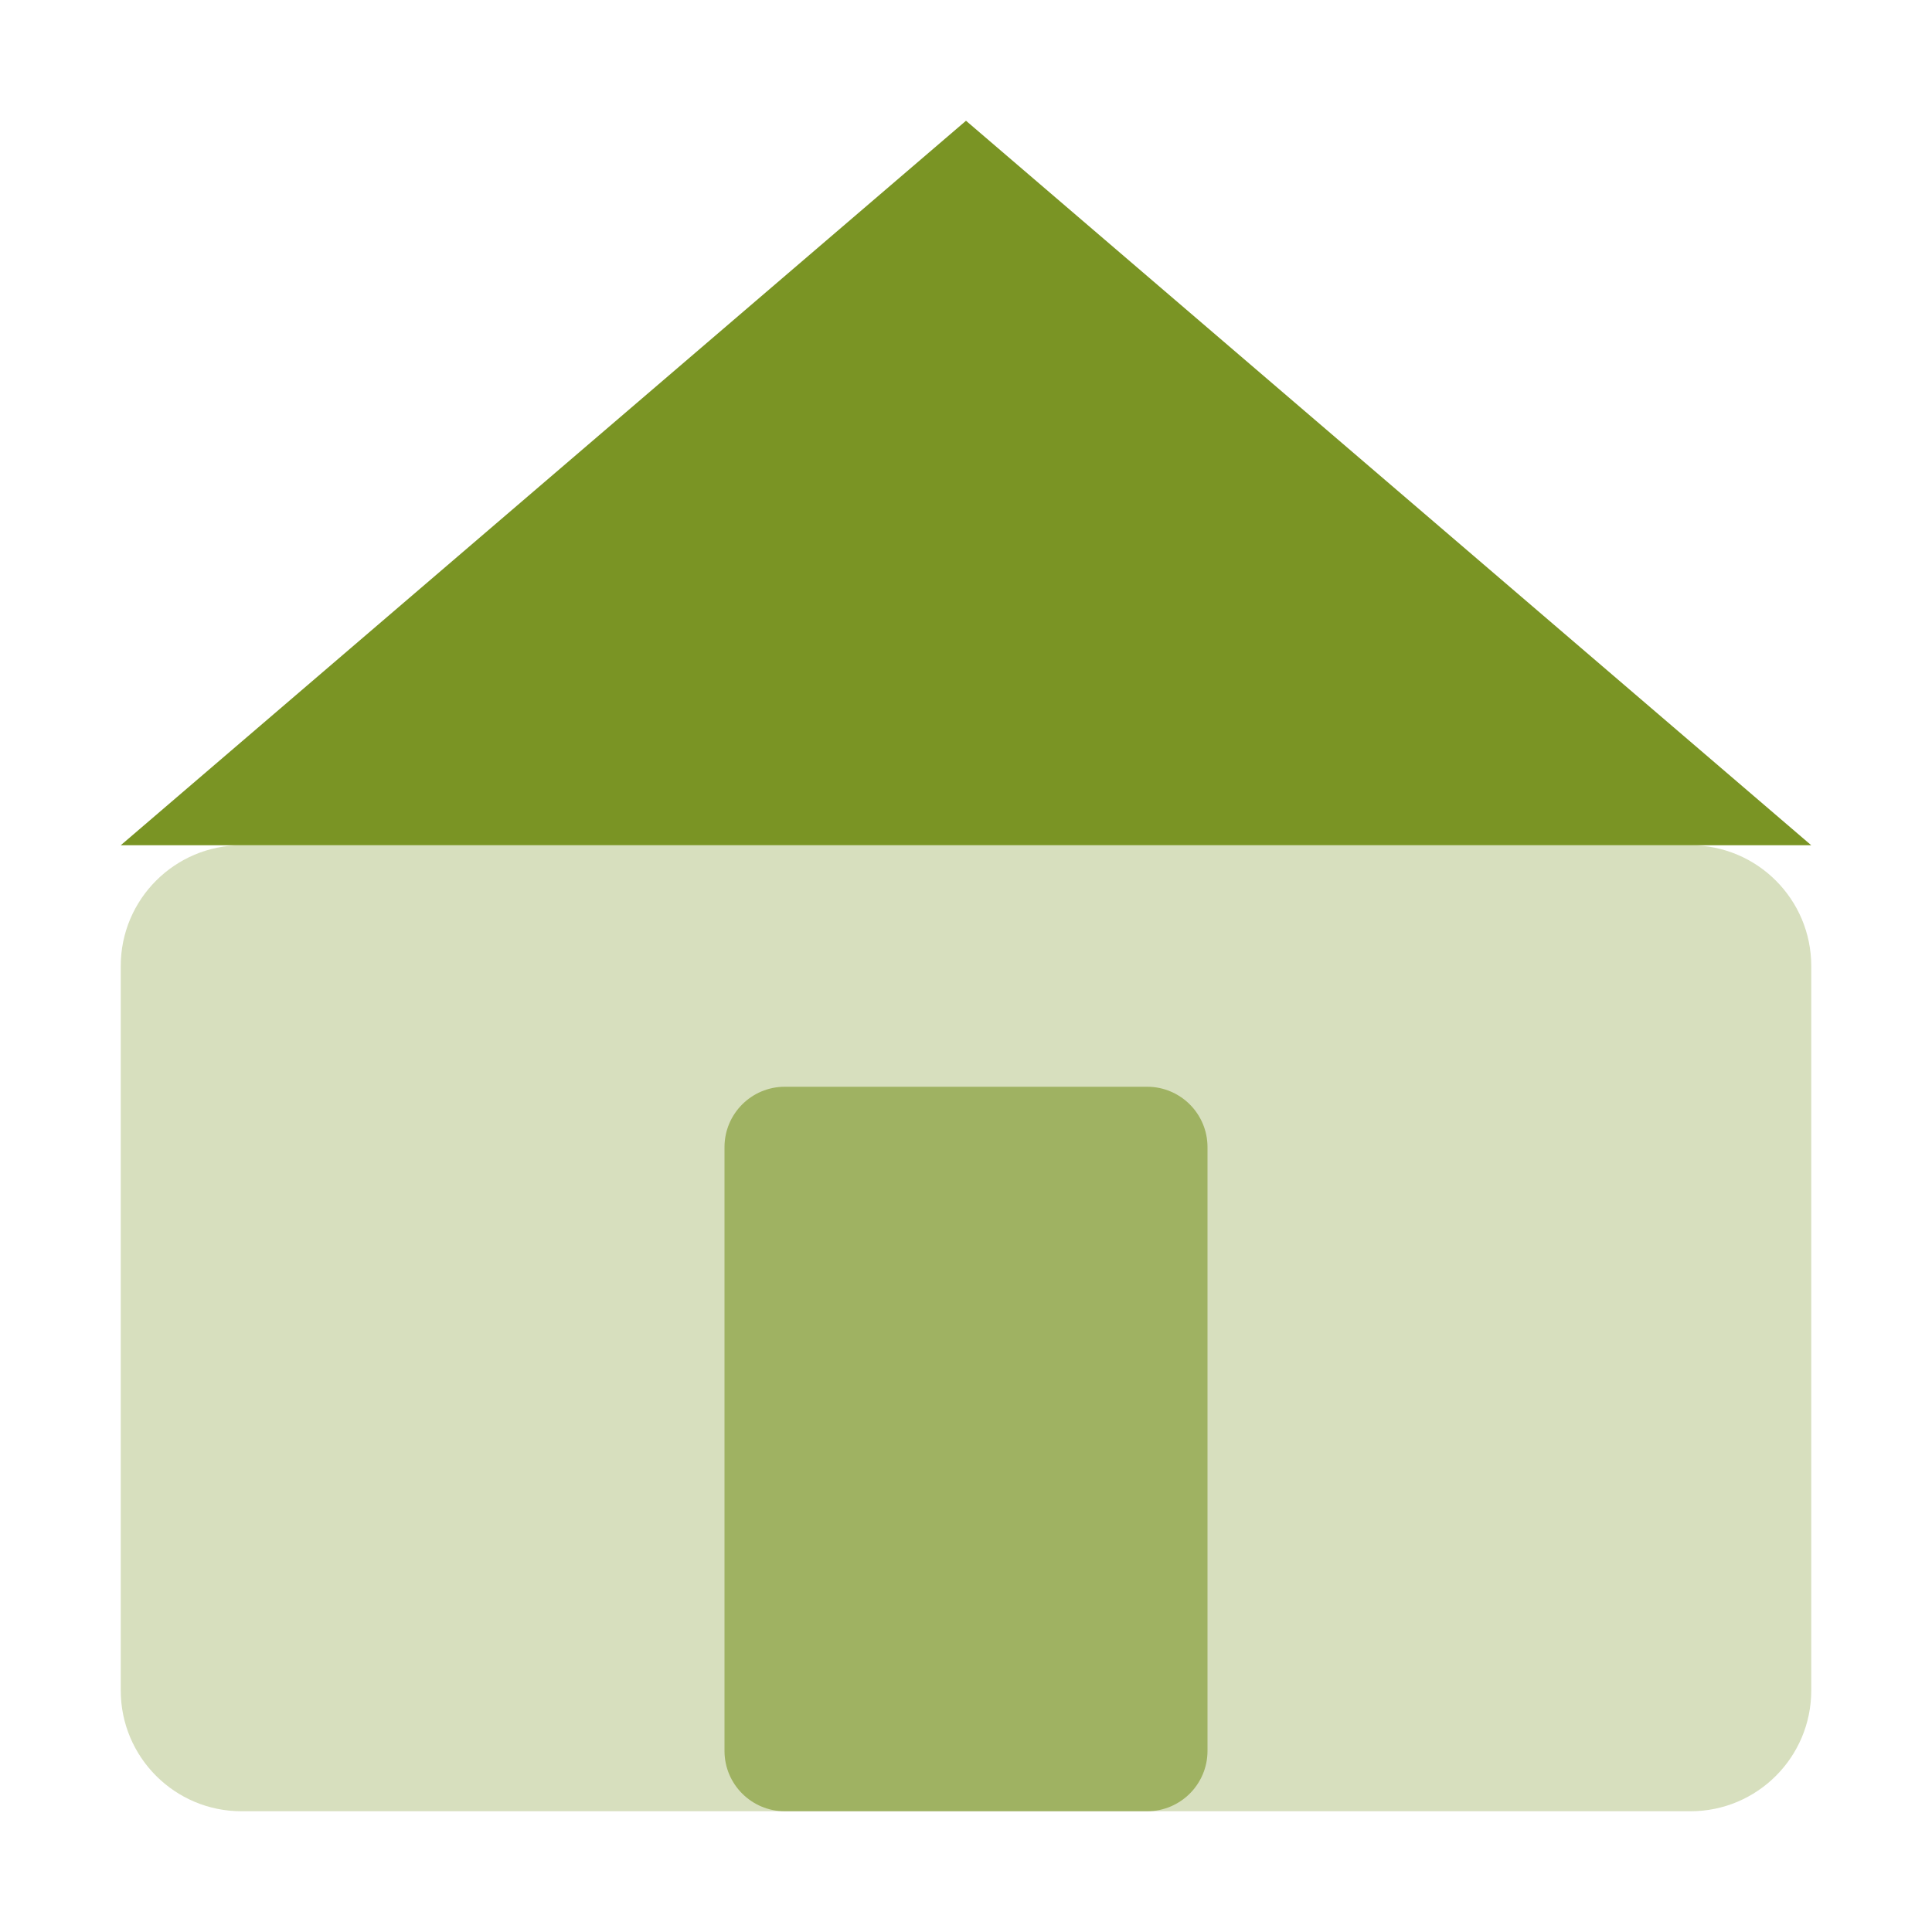
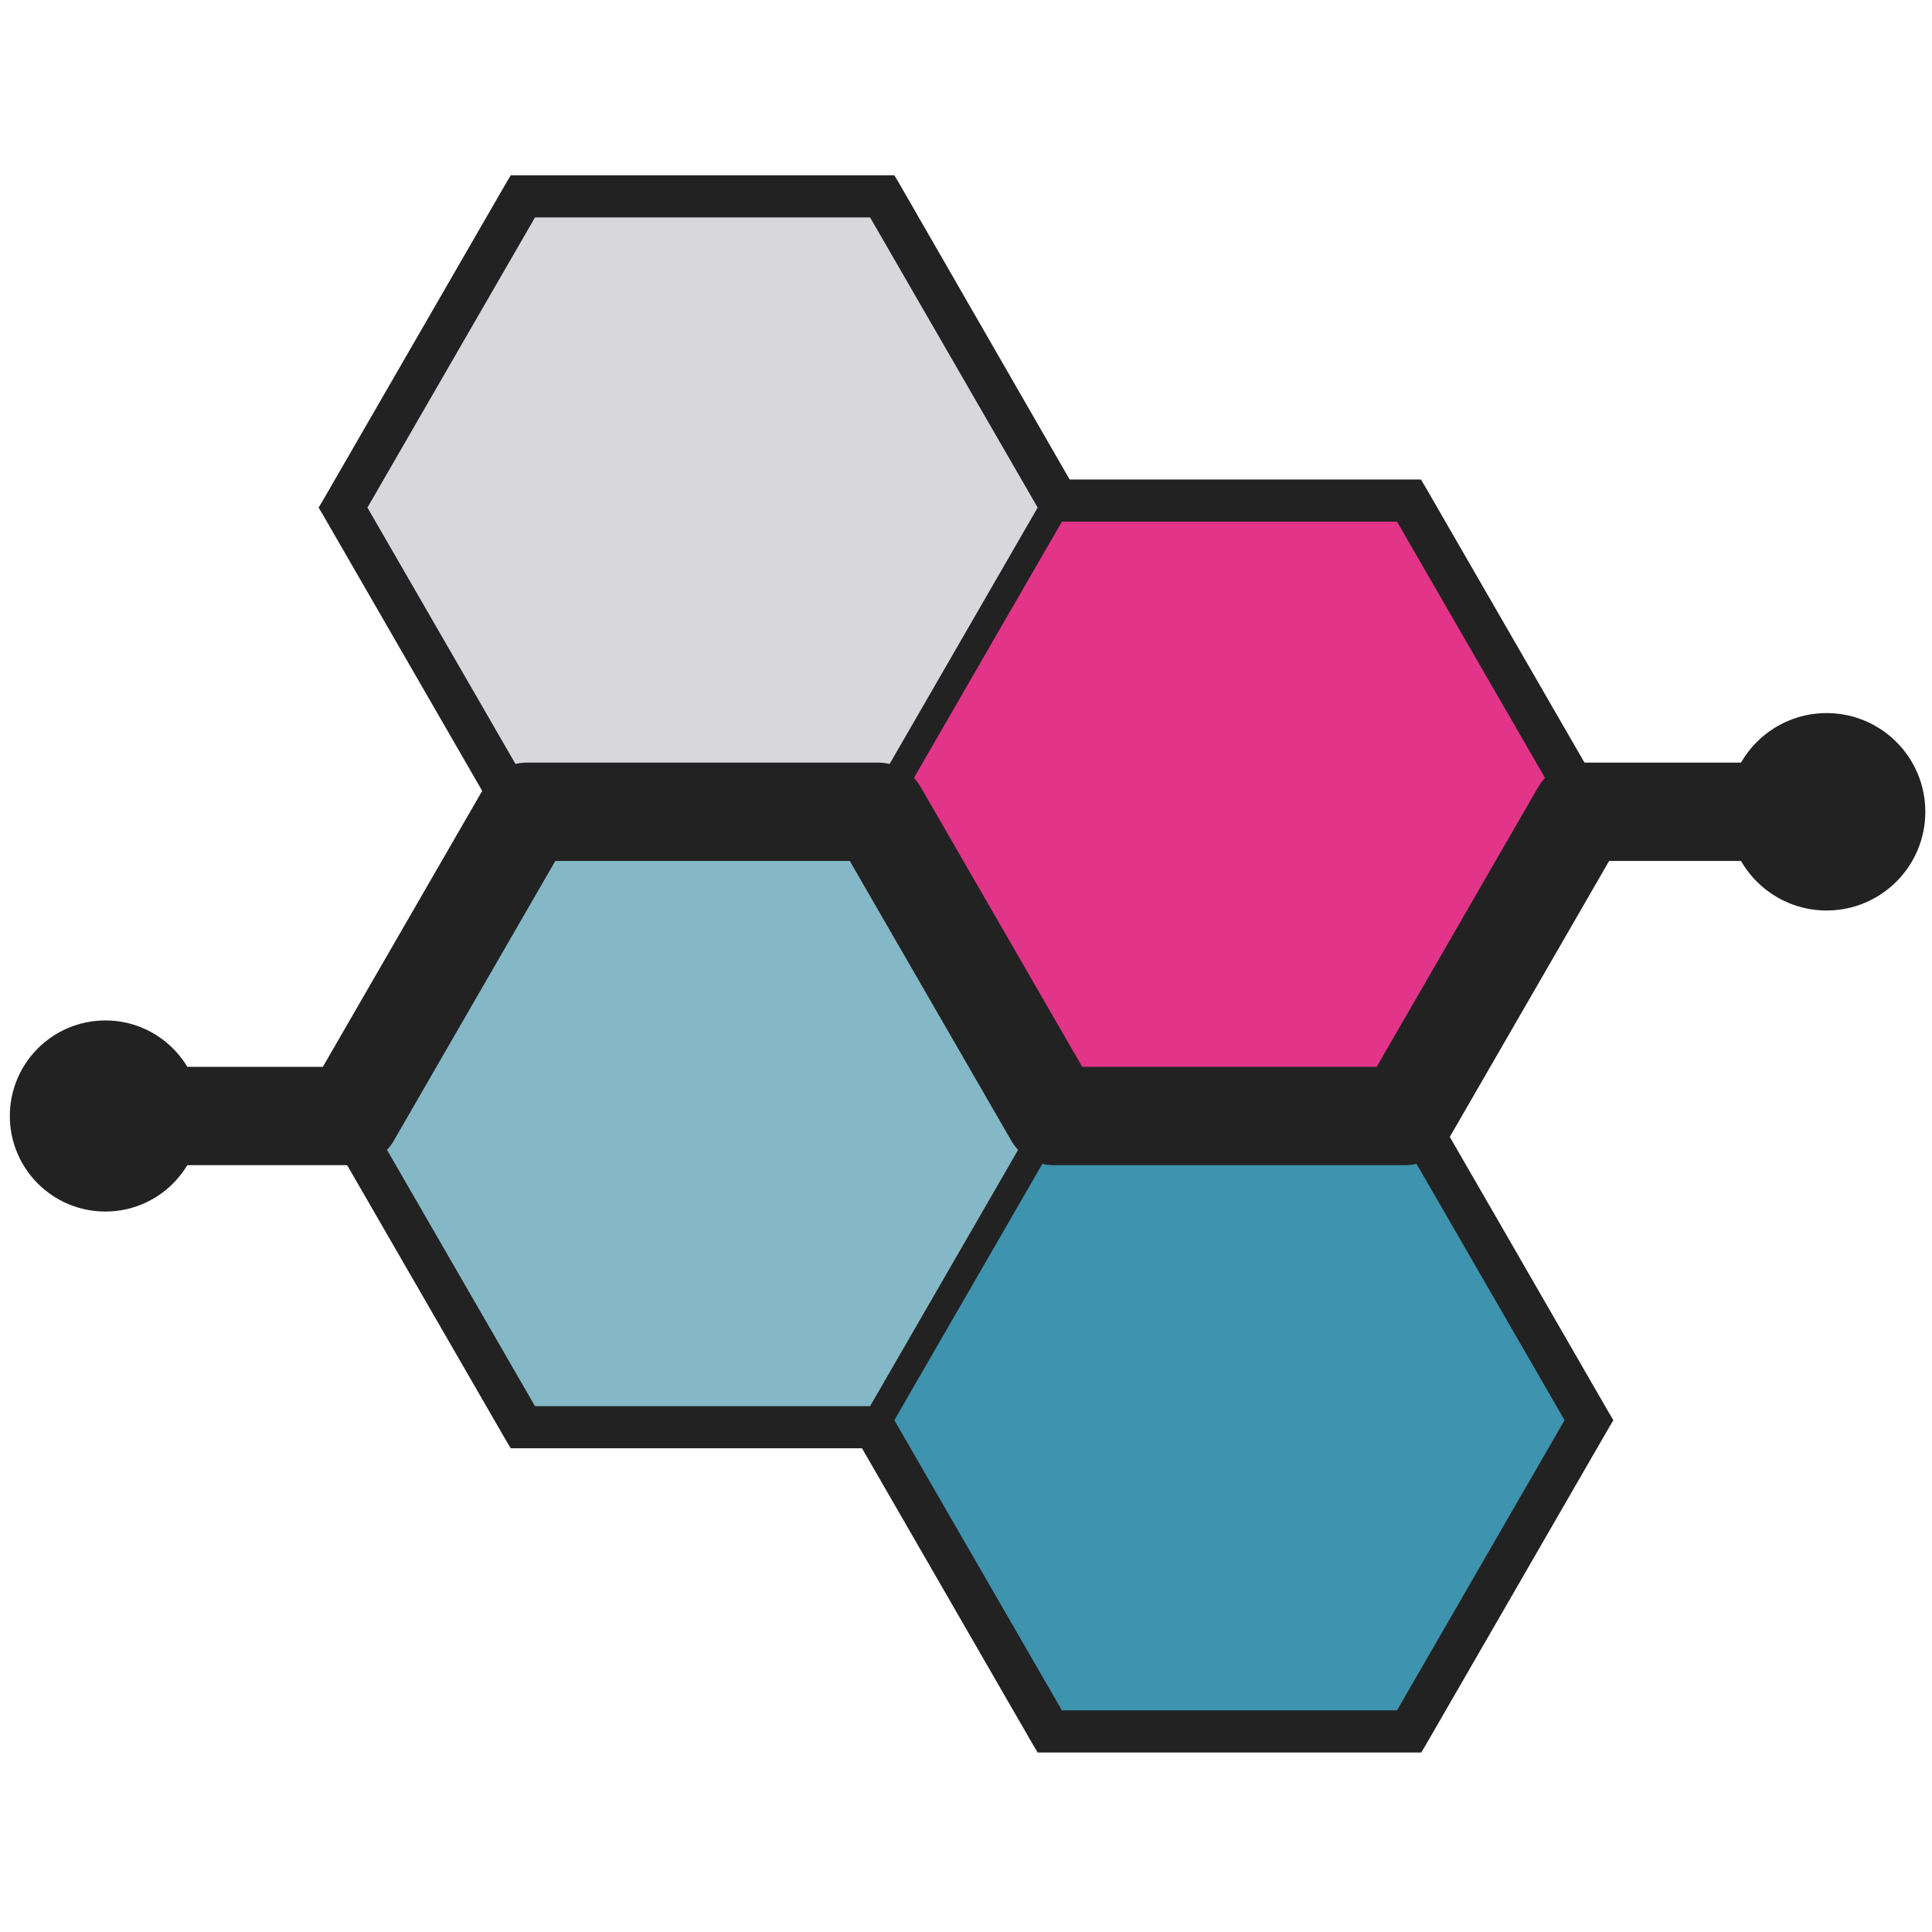
- <svg xmlns="http://www.w3.org/2000/svg" viewBox="0 0 32 32">
-   <rect x="2" y="14" width="28" height="16" rx="2" fill="#7a9424" opacity="0.3" />
-   <path d="M16 2L2 14h28L16 2z" fill="#7a9424" />
-   <rect x="12" y="18" width="8" height="12" rx="1" fill="#7a9424" opacity="0.6" />
+ <svg xmlns="http://www.w3.org/2000/svg" width="32" height="32" viewBox="0 0 550 455">
+   <defs>
+     <style>
+       .st0 { fill: #85b8c6; }
+       .st1 { fill: #e23489; }
+       .st2 { fill: #d8d8dc; }
+       .st3 { fill: #3e93ae; }
+       .st4 { fill: none; stroke: #222; stroke-linecap: round; stroke-linejoin: round; stroke-width: 28px; }
+       .st5 { fill: #222; }
+     </style>
+   </defs>
+   <g id="Layer_1">
+     <path class="st5" d="M409.2,270.2l48.8-84.6,1.2-2-1.2-2-52.3-90.6-1.2-2h-100L255.8,4.4l-1.2-2h-109.2l-1.2,2-52.3,90.6-1.2,2,1.2,2,48.8,84.6-48.8,84.6-1.2,2,1.2,2,52.3,90.6,1.2,2h100l48.8,84.6,1.2,2h109.2l1.2-2,52.3-90.6,1.2-2-1.2-2-48.8-84.6Z" />
+   </g>
+   <g id="Layer_2">
+     <polygon class="st3" points="397.7 274.2 302.3 274.2 254.6 356.8 302.3 439.4 397.7 439.4 445.4 356.8 397.7 274.2" />
+     <polygon class="st0" points="247.7 187.6 152.3 187.6 104.6 270.2 152.3 352.8 247.7 352.8 295.4 270.2 247.7 187.6" />
+     <polygon class="st2" points="247.7 14.4 152.3 14.4 104.6 97 152.3 179.6 247.7 179.6 295.4 97 247.7 14.4" />
+     <polygon class="st1" points="302.3 266.2 397.7 266.2 445.4 183.6 397.7 101 302.3 101 254.6 183.6 302.3 266.2" />
+   </g>
+   <g id="Layer_3">
+     <circle class="st5" cx="30" cy="270.2" r="27.2" />
+     <circle class="st5" cx="520" cy="183.6" r="28.1" />
+     <polyline class="st4" points="30 270.2 100 270.2 150 183.6 250 183.6 300 270.2 400 270.2 450 183.6 520 183.6" />
+   </g>
</svg>
